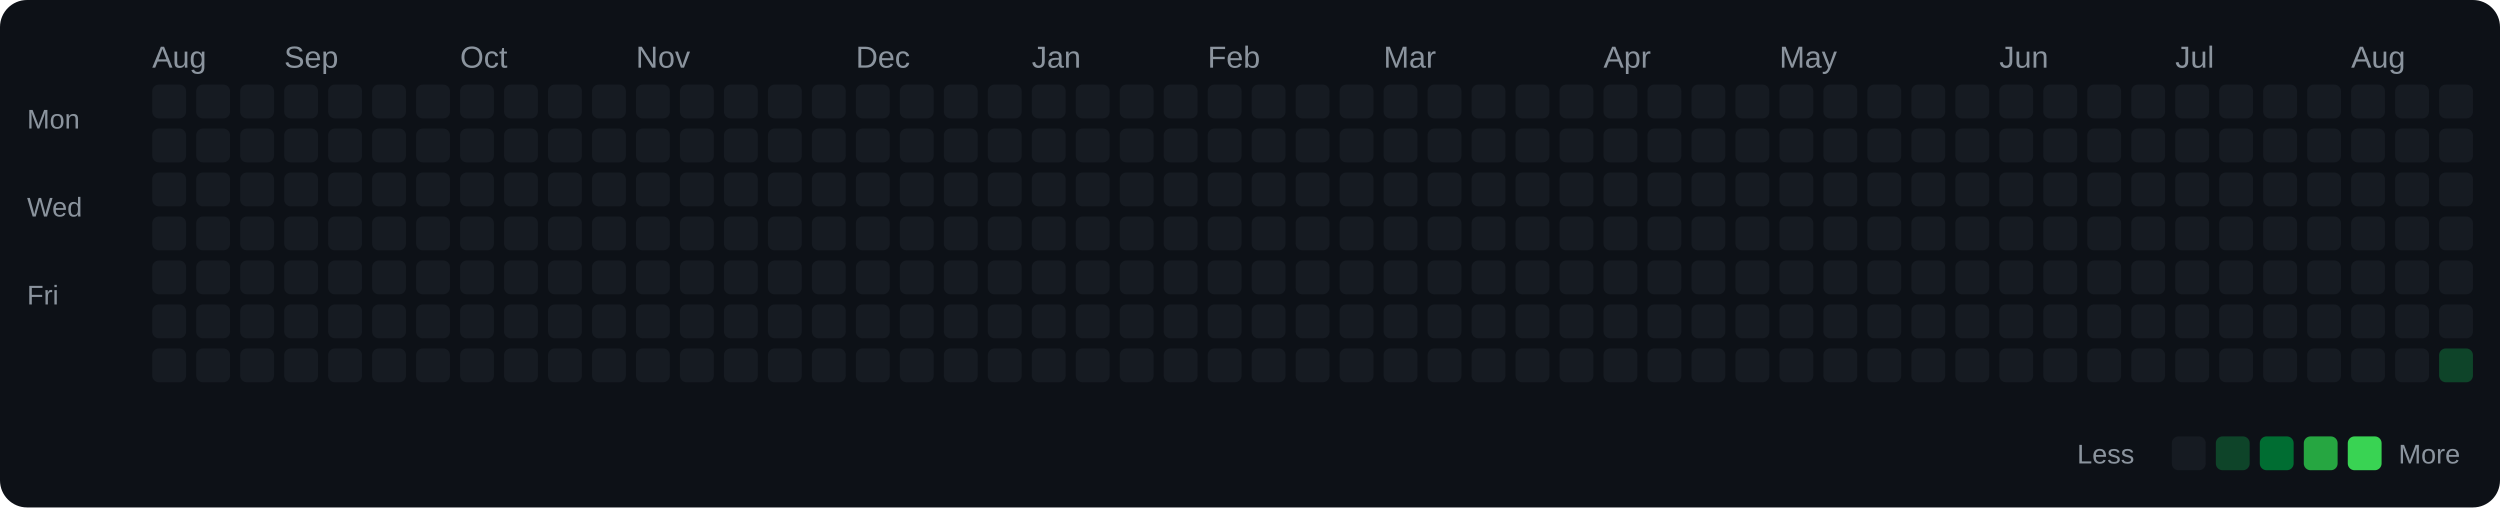
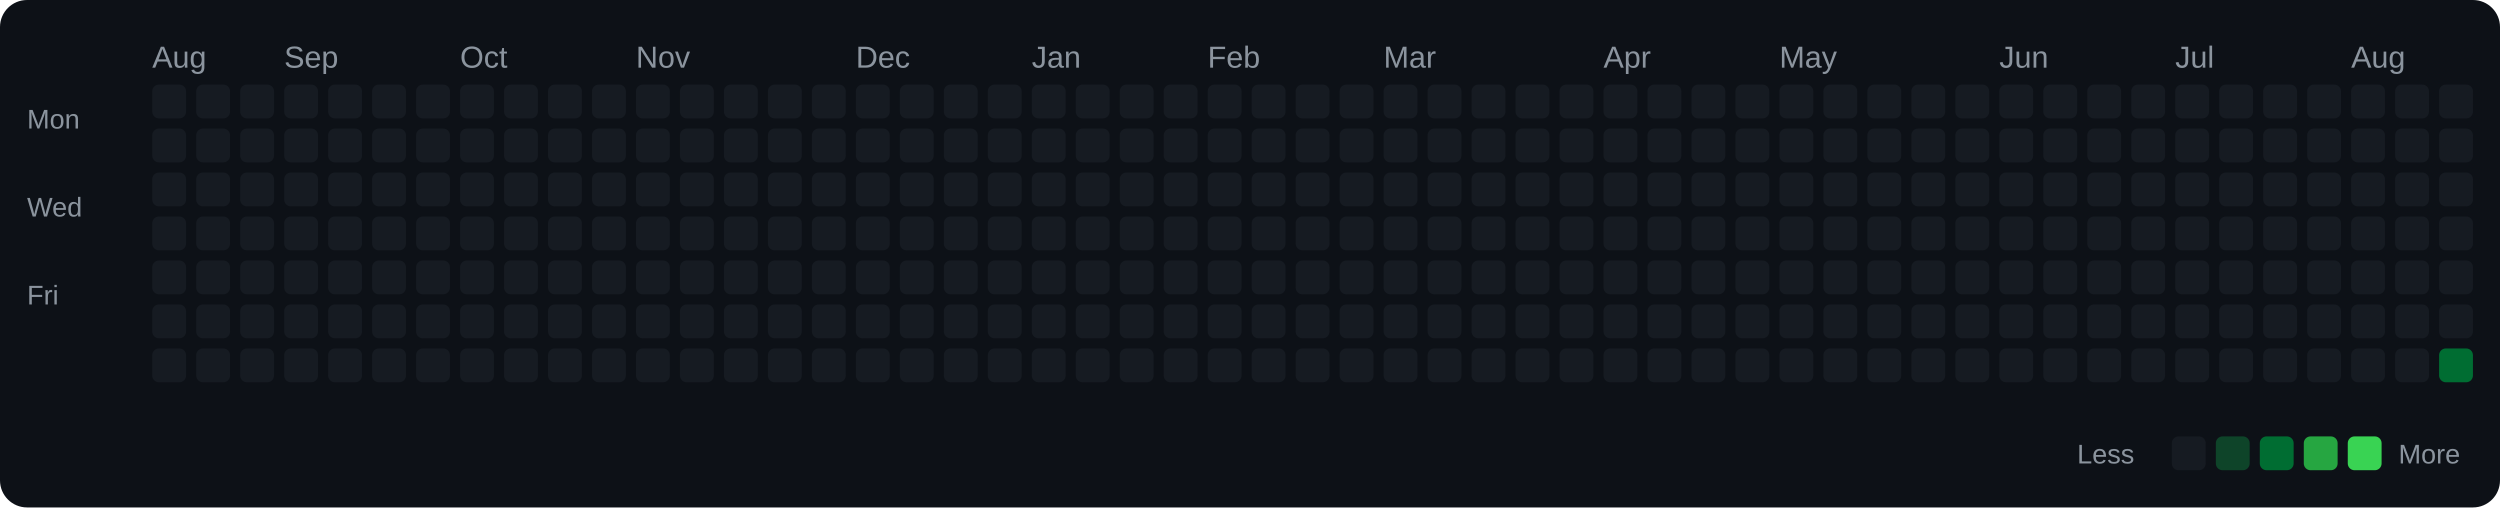
<svg xmlns="http://www.w3.org/2000/svg" width="739" height="150" viewBox="0 0 739 150" role="img" aria-labelledby="title description">
  <rect width="100%" height="100%" fill="#0d1117" rx="8" />
  <text x="45" y="20" fill="#8b949e" font-family="Arial, sans-serif" font-size="9"> Aug </text>
  <text x="84" y="20" fill="#8b949e" font-family="Arial, sans-serif" font-size="9"> Sep </text>
  <text x="136" y="20" fill="#8b949e" font-family="Arial, sans-serif" font-size="9"> Oct </text>
  <text x="188" y="20" fill="#8b949e" font-family="Arial, sans-serif" font-size="9"> Nov </text>
  <text x="253" y="20" fill="#8b949e" font-family="Arial, sans-serif" font-size="9"> Dec </text>
  <text x="305" y="20" fill="#8b949e" font-family="Arial, sans-serif" font-size="9"> Jan </text>
  <text x="357" y="20" fill="#8b949e" font-family="Arial, sans-serif" font-size="9"> Feb </text>
  <text x="409" y="20" fill="#8b949e" font-family="Arial, sans-serif" font-size="9"> Mar </text>
  <text x="474" y="20" fill="#8b949e" font-family="Arial, sans-serif" font-size="9"> Apr </text>
  <text x="526" y="20" fill="#8b949e" font-family="Arial, sans-serif" font-size="9"> May </text>
  <text x="591" y="20" fill="#8b949e" font-family="Arial, sans-serif" font-size="9"> Jun </text>
  <text x="643" y="20" fill="#8b949e" font-family="Arial, sans-serif" font-size="9"> Jul </text>
  <text x="695" y="20" fill="#8b949e" font-family="Arial, sans-serif" font-size="9"> Aug </text>
  <rect x="45" y="25" width="10" height="10" rx="2" fill="#161b22"> </rect>
  <rect x="45" y="38" width="10" height="10" rx="2" fill="#161b22"> </rect>
  <rect x="45" y="51" width="10" height="10" rx="2" fill="#161b22"> </rect>
  <rect x="45" y="64" width="10" height="10" rx="2" fill="#161b22"> </rect>
  <rect x="45" y="77" width="10" height="10" rx="2" fill="#161b22"> </rect>
  <rect x="45" y="90" width="10" height="10" rx="2" fill="#161b22"> </rect>
  <rect x="45" y="103" width="10" height="10" rx="2" fill="#161b22"> </rect>
  <rect x="58" y="25" width="10" height="10" rx="2" fill="#161b22"> </rect>
  <rect x="58" y="38" width="10" height="10" rx="2" fill="#161b22"> </rect>
  <rect x="58" y="51" width="10" height="10" rx="2" fill="#161b22"> </rect>
  <rect x="58" y="64" width="10" height="10" rx="2" fill="#161b22"> </rect>
  <rect x="58" y="77" width="10" height="10" rx="2" fill="#161b22"> </rect>
  <rect x="58" y="90" width="10" height="10" rx="2" fill="#161b22"> </rect>
  <rect x="58" y="103" width="10" height="10" rx="2" fill="#161b22"> </rect>
  <rect x="71" y="25" width="10" height="10" rx="2" fill="#161b22"> </rect>
  <rect x="71" y="38" width="10" height="10" rx="2" fill="#161b22"> </rect>
  <rect x="71" y="51" width="10" height="10" rx="2" fill="#161b22"> </rect>
  <rect x="71" y="64" width="10" height="10" rx="2" fill="#161b22"> </rect>
  <rect x="71" y="77" width="10" height="10" rx="2" fill="#161b22"> </rect>
  <rect x="71" y="90" width="10" height="10" rx="2" fill="#161b22"> </rect>
  <rect x="71" y="103" width="10" height="10" rx="2" fill="#161b22"> </rect>
  <rect x="84" y="25" width="10" height="10" rx="2" fill="#161b22"> </rect>
  <rect x="84" y="38" width="10" height="10" rx="2" fill="#161b22"> </rect>
  <rect x="84" y="51" width="10" height="10" rx="2" fill="#161b22"> </rect>
  <rect x="84" y="64" width="10" height="10" rx="2" fill="#161b22"> </rect>
  <rect x="84" y="77" width="10" height="10" rx="2" fill="#161b22"> </rect>
  <rect x="84" y="90" width="10" height="10" rx="2" fill="#161b22"> </rect>
  <rect x="84" y="103" width="10" height="10" rx="2" fill="#161b22"> </rect>
  <rect x="97" y="25" width="10" height="10" rx="2" fill="#161b22"> </rect>
  <rect x="97" y="38" width="10" height="10" rx="2" fill="#161b22"> </rect>
  <rect x="97" y="51" width="10" height="10" rx="2" fill="#161b22"> </rect>
  <rect x="97" y="64" width="10" height="10" rx="2" fill="#161b22"> </rect>
  <rect x="97" y="77" width="10" height="10" rx="2" fill="#161b22"> </rect>
  <rect x="97" y="90" width="10" height="10" rx="2" fill="#161b22"> </rect>
  <rect x="97" y="103" width="10" height="10" rx="2" fill="#161b22"> </rect>
  <rect x="110" y="25" width="10" height="10" rx="2" fill="#161b22"> </rect>
  <rect x="110" y="38" width="10" height="10" rx="2" fill="#161b22"> </rect>
  <rect x="110" y="51" width="10" height="10" rx="2" fill="#161b22"> </rect>
  <rect x="110" y="64" width="10" height="10" rx="2" fill="#161b22"> </rect>
  <rect x="110" y="77" width="10" height="10" rx="2" fill="#161b22"> </rect>
  <rect x="110" y="90" width="10" height="10" rx="2" fill="#161b22"> </rect>
  <rect x="110" y="103" width="10" height="10" rx="2" fill="#161b22"> </rect>
  <rect x="123" y="25" width="10" height="10" rx="2" fill="#161b22"> </rect>
  <rect x="123" y="38" width="10" height="10" rx="2" fill="#161b22"> </rect>
  <rect x="123" y="51" width="10" height="10" rx="2" fill="#161b22"> </rect>
  <rect x="123" y="64" width="10" height="10" rx="2" fill="#161b22"> </rect>
  <rect x="123" y="77" width="10" height="10" rx="2" fill="#161b22"> </rect>
  <rect x="123" y="90" width="10" height="10" rx="2" fill="#161b22"> </rect>
  <rect x="123" y="103" width="10" height="10" rx="2" fill="#161b22"> </rect>
  <rect x="136" y="25" width="10" height="10" rx="2" fill="#161b22"> </rect>
  <rect x="136" y="38" width="10" height="10" rx="2" fill="#161b22"> </rect>
  <rect x="136" y="51" width="10" height="10" rx="2" fill="#161b22"> </rect>
  <rect x="136" y="64" width="10" height="10" rx="2" fill="#161b22"> </rect>
  <rect x="136" y="77" width="10" height="10" rx="2" fill="#161b22"> </rect>
  <rect x="136" y="90" width="10" height="10" rx="2" fill="#161b22"> </rect>
  <rect x="136" y="103" width="10" height="10" rx="2" fill="#161b22"> </rect>
  <rect x="149" y="25" width="10" height="10" rx="2" fill="#161b22"> </rect>
  <rect x="149" y="38" width="10" height="10" rx="2" fill="#161b22"> </rect>
  <rect x="149" y="51" width="10" height="10" rx="2" fill="#161b22"> </rect>
  <rect x="149" y="64" width="10" height="10" rx="2" fill="#161b22"> </rect>
  <rect x="149" y="77" width="10" height="10" rx="2" fill="#161b22"> </rect>
  <rect x="149" y="90" width="10" height="10" rx="2" fill="#161b22"> </rect>
  <rect x="149" y="103" width="10" height="10" rx="2" fill="#161b22"> </rect>
  <rect x="162" y="25" width="10" height="10" rx="2" fill="#161b22"> </rect>
  <rect x="162" y="38" width="10" height="10" rx="2" fill="#161b22"> </rect>
  <rect x="162" y="51" width="10" height="10" rx="2" fill="#161b22"> </rect>
  <rect x="162" y="64" width="10" height="10" rx="2" fill="#161b22"> </rect>
  <rect x="162" y="77" width="10" height="10" rx="2" fill="#161b22"> </rect>
  <rect x="162" y="90" width="10" height="10" rx="2" fill="#161b22"> </rect>
  <rect x="162" y="103" width="10" height="10" rx="2" fill="#161b22"> </rect>
  <rect x="175" y="25" width="10" height="10" rx="2" fill="#161b22"> </rect>
  <rect x="175" y="38" width="10" height="10" rx="2" fill="#161b22"> </rect>
  <rect x="175" y="51" width="10" height="10" rx="2" fill="#161b22"> </rect>
  <rect x="175" y="64" width="10" height="10" rx="2" fill="#161b22"> </rect>
  <rect x="175" y="77" width="10" height="10" rx="2" fill="#161b22"> </rect>
  <rect x="175" y="90" width="10" height="10" rx="2" fill="#161b22"> </rect>
  <rect x="175" y="103" width="10" height="10" rx="2" fill="#161b22"> </rect>
  <rect x="188" y="25" width="10" height="10" rx="2" fill="#161b22"> </rect>
  <rect x="188" y="38" width="10" height="10" rx="2" fill="#161b22"> </rect>
  <rect x="188" y="51" width="10" height="10" rx="2" fill="#161b22"> </rect>
  <rect x="188" y="64" width="10" height="10" rx="2" fill="#161b22"> </rect>
  <rect x="188" y="77" width="10" height="10" rx="2" fill="#161b22"> </rect>
  <rect x="188" y="90" width="10" height="10" rx="2" fill="#161b22"> </rect>
  <rect x="188" y="103" width="10" height="10" rx="2" fill="#161b22"> </rect>
  <rect x="201" y="25" width="10" height="10" rx="2" fill="#161b22"> </rect>
  <rect x="201" y="38" width="10" height="10" rx="2" fill="#161b22"> </rect>
  <rect x="201" y="51" width="10" height="10" rx="2" fill="#161b22"> </rect>
  <rect x="201" y="64" width="10" height="10" rx="2" fill="#161b22"> </rect>
  <rect x="201" y="77" width="10" height="10" rx="2" fill="#161b22"> </rect>
  <rect x="201" y="90" width="10" height="10" rx="2" fill="#161b22"> </rect>
  <rect x="201" y="103" width="10" height="10" rx="2" fill="#161b22"> </rect>
  <rect x="214" y="25" width="10" height="10" rx="2" fill="#161b22"> </rect>
  <rect x="214" y="38" width="10" height="10" rx="2" fill="#161b22"> </rect>
  <rect x="214" y="51" width="10" height="10" rx="2" fill="#161b22"> </rect>
  <rect x="214" y="64" width="10" height="10" rx="2" fill="#161b22"> </rect>
  <rect x="214" y="77" width="10" height="10" rx="2" fill="#161b22"> </rect>
  <rect x="214" y="90" width="10" height="10" rx="2" fill="#161b22"> </rect>
  <rect x="214" y="103" width="10" height="10" rx="2" fill="#161b22"> </rect>
  <rect x="227" y="25" width="10" height="10" rx="2" fill="#161b22"> </rect>
  <rect x="227" y="38" width="10" height="10" rx="2" fill="#161b22"> </rect>
  <rect x="227" y="51" width="10" height="10" rx="2" fill="#161b22"> </rect>
  <rect x="227" y="64" width="10" height="10" rx="2" fill="#161b22"> </rect>
  <rect x="227" y="77" width="10" height="10" rx="2" fill="#161b22"> </rect>
  <rect x="227" y="90" width="10" height="10" rx="2" fill="#161b22"> </rect>
  <rect x="227" y="103" width="10" height="10" rx="2" fill="#161b22"> </rect>
  <rect x="240" y="25" width="10" height="10" rx="2" fill="#161b22"> </rect>
  <rect x="240" y="38" width="10" height="10" rx="2" fill="#161b22"> </rect>
  <rect x="240" y="51" width="10" height="10" rx="2" fill="#161b22"> </rect>
  <rect x="240" y="64" width="10" height="10" rx="2" fill="#161b22"> </rect>
  <rect x="240" y="77" width="10" height="10" rx="2" fill="#161b22"> </rect>
  <rect x="240" y="90" width="10" height="10" rx="2" fill="#161b22"> </rect>
  <rect x="240" y="103" width="10" height="10" rx="2" fill="#161b22"> </rect>
  <rect x="253" y="25" width="10" height="10" rx="2" fill="#161b22"> </rect>
  <rect x="253" y="38" width="10" height="10" rx="2" fill="#161b22"> </rect>
  <rect x="253" y="51" width="10" height="10" rx="2" fill="#161b22"> </rect>
  <rect x="253" y="64" width="10" height="10" rx="2" fill="#161b22"> </rect>
  <rect x="253" y="77" width="10" height="10" rx="2" fill="#161b22"> </rect>
  <rect x="253" y="90" width="10" height="10" rx="2" fill="#161b22"> </rect>
  <rect x="253" y="103" width="10" height="10" rx="2" fill="#161b22"> </rect>
  <rect x="266" y="25" width="10" height="10" rx="2" fill="#161b22"> </rect>
  <rect x="266" y="38" width="10" height="10" rx="2" fill="#161b22"> </rect>
  <rect x="266" y="51" width="10" height="10" rx="2" fill="#161b22"> </rect>
  <rect x="266" y="64" width="10" height="10" rx="2" fill="#161b22"> </rect>
  <rect x="266" y="77" width="10" height="10" rx="2" fill="#161b22"> </rect>
  <rect x="266" y="90" width="10" height="10" rx="2" fill="#161b22"> </rect>
  <rect x="266" y="103" width="10" height="10" rx="2" fill="#161b22"> </rect>
  <rect x="279" y="25" width="10" height="10" rx="2" fill="#161b22"> </rect>
  <rect x="279" y="38" width="10" height="10" rx="2" fill="#161b22"> </rect>
  <rect x="279" y="51" width="10" height="10" rx="2" fill="#161b22"> </rect>
  <rect x="279" y="64" width="10" height="10" rx="2" fill="#161b22"> </rect>
  <rect x="279" y="77" width="10" height="10" rx="2" fill="#161b22"> </rect>
  <rect x="279" y="90" width="10" height="10" rx="2" fill="#161b22"> </rect>
  <rect x="279" y="103" width="10" height="10" rx="2" fill="#161b22"> </rect>
  <rect x="292" y="25" width="10" height="10" rx="2" fill="#161b22"> </rect>
  <rect x="292" y="38" width="10" height="10" rx="2" fill="#161b22"> </rect>
  <rect x="292" y="51" width="10" height="10" rx="2" fill="#161b22"> </rect>
  <rect x="292" y="64" width="10" height="10" rx="2" fill="#161b22"> </rect>
  <rect x="292" y="77" width="10" height="10" rx="2" fill="#161b22"> </rect>
  <rect x="292" y="90" width="10" height="10" rx="2" fill="#161b22"> </rect>
  <rect x="292" y="103" width="10" height="10" rx="2" fill="#161b22"> </rect>
  <rect x="305" y="25" width="10" height="10" rx="2" fill="#161b22"> </rect>
  <rect x="305" y="38" width="10" height="10" rx="2" fill="#161b22"> </rect>
  <rect x="305" y="51" width="10" height="10" rx="2" fill="#161b22"> </rect>
  <rect x="305" y="64" width="10" height="10" rx="2" fill="#161b22"> </rect>
  <rect x="305" y="77" width="10" height="10" rx="2" fill="#161b22"> </rect>
  <rect x="305" y="90" width="10" height="10" rx="2" fill="#161b22"> </rect>
  <rect x="305" y="103" width="10" height="10" rx="2" fill="#161b22"> </rect>
  <rect x="318" y="25" width="10" height="10" rx="2" fill="#161b22"> </rect>
  <rect x="318" y="38" width="10" height="10" rx="2" fill="#161b22"> </rect>
  <rect x="318" y="51" width="10" height="10" rx="2" fill="#161b22"> </rect>
  <rect x="318" y="64" width="10" height="10" rx="2" fill="#161b22"> </rect>
  <rect x="318" y="77" width="10" height="10" rx="2" fill="#161b22"> </rect>
  <rect x="318" y="90" width="10" height="10" rx="2" fill="#161b22"> </rect>
  <rect x="318" y="103" width="10" height="10" rx="2" fill="#161b22"> </rect>
  <rect x="331" y="25" width="10" height="10" rx="2" fill="#161b22"> </rect>
  <rect x="331" y="38" width="10" height="10" rx="2" fill="#161b22"> </rect>
  <rect x="331" y="51" width="10" height="10" rx="2" fill="#161b22"> </rect>
  <rect x="331" y="64" width="10" height="10" rx="2" fill="#161b22"> </rect>
  <rect x="331" y="77" width="10" height="10" rx="2" fill="#161b22"> </rect>
  <rect x="331" y="90" width="10" height="10" rx="2" fill="#161b22"> </rect>
  <rect x="331" y="103" width="10" height="10" rx="2" fill="#161b22"> </rect>
  <rect x="344" y="25" width="10" height="10" rx="2" fill="#161b22"> </rect>
  <rect x="344" y="38" width="10" height="10" rx="2" fill="#161b22"> </rect>
  <rect x="344" y="51" width="10" height="10" rx="2" fill="#161b22"> </rect>
  <rect x="344" y="64" width="10" height="10" rx="2" fill="#161b22"> </rect>
  <rect x="344" y="77" width="10" height="10" rx="2" fill="#161b22"> </rect>
  <rect x="344" y="90" width="10" height="10" rx="2" fill="#161b22"> </rect>
  <rect x="344" y="103" width="10" height="10" rx="2" fill="#161b22"> </rect>
  <rect x="357" y="25" width="10" height="10" rx="2" fill="#161b22"> </rect>
  <rect x="357" y="38" width="10" height="10" rx="2" fill="#161b22"> </rect>
  <rect x="357" y="51" width="10" height="10" rx="2" fill="#161b22"> </rect>
  <rect x="357" y="64" width="10" height="10" rx="2" fill="#161b22"> </rect>
  <rect x="357" y="77" width="10" height="10" rx="2" fill="#161b22"> </rect>
  <rect x="357" y="90" width="10" height="10" rx="2" fill="#161b22"> </rect>
  <rect x="357" y="103" width="10" height="10" rx="2" fill="#161b22"> </rect>
  <rect x="370" y="25" width="10" height="10" rx="2" fill="#161b22"> </rect>
  <rect x="370" y="38" width="10" height="10" rx="2" fill="#161b22"> </rect>
  <rect x="370" y="51" width="10" height="10" rx="2" fill="#161b22"> </rect>
  <rect x="370" y="64" width="10" height="10" rx="2" fill="#161b22"> </rect>
  <rect x="370" y="77" width="10" height="10" rx="2" fill="#161b22"> </rect>
  <rect x="370" y="90" width="10" height="10" rx="2" fill="#161b22"> </rect>
  <rect x="370" y="103" width="10" height="10" rx="2" fill="#161b22"> </rect>
  <rect x="383" y="25" width="10" height="10" rx="2" fill="#161b22"> </rect>
  <rect x="383" y="38" width="10" height="10" rx="2" fill="#161b22"> </rect>
  <rect x="383" y="51" width="10" height="10" rx="2" fill="#161b22"> </rect>
  <rect x="383" y="64" width="10" height="10" rx="2" fill="#161b22"> </rect>
  <rect x="383" y="77" width="10" height="10" rx="2" fill="#161b22"> </rect>
  <rect x="383" y="90" width="10" height="10" rx="2" fill="#161b22"> </rect>
  <rect x="383" y="103" width="10" height="10" rx="2" fill="#161b22"> </rect>
  <rect x="396" y="25" width="10" height="10" rx="2" fill="#161b22"> </rect>
  <rect x="396" y="38" width="10" height="10" rx="2" fill="#161b22"> </rect>
  <rect x="396" y="51" width="10" height="10" rx="2" fill="#161b22"> </rect>
  <rect x="396" y="64" width="10" height="10" rx="2" fill="#161b22"> </rect>
  <rect x="396" y="77" width="10" height="10" rx="2" fill="#161b22"> </rect>
  <rect x="396" y="90" width="10" height="10" rx="2" fill="#161b22"> </rect>
  <rect x="396" y="103" width="10" height="10" rx="2" fill="#161b22"> </rect>
  <rect x="409" y="25" width="10" height="10" rx="2" fill="#161b22"> </rect>
  <rect x="409" y="38" width="10" height="10" rx="2" fill="#161b22"> </rect>
  <rect x="409" y="51" width="10" height="10" rx="2" fill="#161b22"> </rect>
  <rect x="409" y="64" width="10" height="10" rx="2" fill="#161b22"> </rect>
  <rect x="409" y="77" width="10" height="10" rx="2" fill="#161b22"> </rect>
  <rect x="409" y="90" width="10" height="10" rx="2" fill="#161b22"> </rect>
  <rect x="409" y="103" width="10" height="10" rx="2" fill="#161b22"> </rect>
  <rect x="422" y="25" width="10" height="10" rx="2" fill="#161b22"> </rect>
  <rect x="422" y="38" width="10" height="10" rx="2" fill="#161b22"> </rect>
  <rect x="422" y="51" width="10" height="10" rx="2" fill="#161b22"> </rect>
  <rect x="422" y="64" width="10" height="10" rx="2" fill="#161b22"> </rect>
  <rect x="422" y="77" width="10" height="10" rx="2" fill="#161b22"> </rect>
  <rect x="422" y="90" width="10" height="10" rx="2" fill="#161b22"> </rect>
  <rect x="422" y="103" width="10" height="10" rx="2" fill="#161b22"> </rect>
  <rect x="435" y="25" width="10" height="10" rx="2" fill="#161b22"> </rect>
  <rect x="435" y="38" width="10" height="10" rx="2" fill="#161b22"> </rect>
  <rect x="435" y="51" width="10" height="10" rx="2" fill="#161b22"> </rect>
  <rect x="435" y="64" width="10" height="10" rx="2" fill="#161b22"> </rect>
  <rect x="435" y="77" width="10" height="10" rx="2" fill="#161b22"> </rect>
  <rect x="435" y="90" width="10" height="10" rx="2" fill="#161b22"> </rect>
  <rect x="435" y="103" width="10" height="10" rx="2" fill="#161b22"> </rect>
  <rect x="448" y="25" width="10" height="10" rx="2" fill="#161b22"> </rect>
  <rect x="448" y="38" width="10" height="10" rx="2" fill="#161b22"> </rect>
  <rect x="448" y="51" width="10" height="10" rx="2" fill="#161b22"> </rect>
  <rect x="448" y="64" width="10" height="10" rx="2" fill="#161b22"> </rect>
  <rect x="448" y="77" width="10" height="10" rx="2" fill="#161b22"> </rect>
  <rect x="448" y="90" width="10" height="10" rx="2" fill="#161b22"> </rect>
  <rect x="448" y="103" width="10" height="10" rx="2" fill="#161b22"> </rect>
  <rect x="461" y="25" width="10" height="10" rx="2" fill="#161b22"> </rect>
  <rect x="461" y="38" width="10" height="10" rx="2" fill="#161b22"> </rect>
  <rect x="461" y="51" width="10" height="10" rx="2" fill="#161b22"> </rect>
  <rect x="461" y="64" width="10" height="10" rx="2" fill="#161b22"> </rect>
  <rect x="461" y="77" width="10" height="10" rx="2" fill="#161b22"> </rect>
  <rect x="461" y="90" width="10" height="10" rx="2" fill="#161b22"> </rect>
  <rect x="461" y="103" width="10" height="10" rx="2" fill="#161b22"> </rect>
  <rect x="474" y="25" width="10" height="10" rx="2" fill="#161b22"> </rect>
  <rect x="474" y="38" width="10" height="10" rx="2" fill="#161b22"> </rect>
  <rect x="474" y="51" width="10" height="10" rx="2" fill="#161b22"> </rect>
  <rect x="474" y="64" width="10" height="10" rx="2" fill="#161b22"> </rect>
  <rect x="474" y="77" width="10" height="10" rx="2" fill="#161b22"> </rect>
  <rect x="474" y="90" width="10" height="10" rx="2" fill="#161b22"> </rect>
  <rect x="474" y="103" width="10" height="10" rx="2" fill="#161b22"> </rect>
  <rect x="487" y="25" width="10" height="10" rx="2" fill="#161b22"> </rect>
  <rect x="487" y="38" width="10" height="10" rx="2" fill="#161b22"> </rect>
  <rect x="487" y="51" width="10" height="10" rx="2" fill="#161b22"> </rect>
  <rect x="487" y="64" width="10" height="10" rx="2" fill="#161b22"> </rect>
  <rect x="487" y="77" width="10" height="10" rx="2" fill="#161b22"> </rect>
  <rect x="487" y="90" width="10" height="10" rx="2" fill="#161b22"> </rect>
  <rect x="487" y="103" width="10" height="10" rx="2" fill="#161b22"> </rect>
  <rect x="500" y="25" width="10" height="10" rx="2" fill="#161b22"> </rect>
  <rect x="500" y="38" width="10" height="10" rx="2" fill="#161b22"> </rect>
  <rect x="500" y="51" width="10" height="10" rx="2" fill="#161b22"> </rect>
  <rect x="500" y="64" width="10" height="10" rx="2" fill="#161b22"> </rect>
  <rect x="500" y="77" width="10" height="10" rx="2" fill="#161b22"> </rect>
  <rect x="500" y="90" width="10" height="10" rx="2" fill="#161b22"> </rect>
  <rect x="500" y="103" width="10" height="10" rx="2" fill="#161b22"> </rect>
  <rect x="513" y="25" width="10" height="10" rx="2" fill="#161b22"> </rect>
  <rect x="513" y="38" width="10" height="10" rx="2" fill="#161b22"> </rect>
  <rect x="513" y="51" width="10" height="10" rx="2" fill="#161b22"> </rect>
  <rect x="513" y="64" width="10" height="10" rx="2" fill="#161b22"> </rect>
  <rect x="513" y="77" width="10" height="10" rx="2" fill="#161b22"> </rect>
  <rect x="513" y="90" width="10" height="10" rx="2" fill="#161b22"> </rect>
  <rect x="513" y="103" width="10" height="10" rx="2" fill="#161b22"> </rect>
  <rect x="526" y="25" width="10" height="10" rx="2" fill="#161b22"> </rect>
  <rect x="526" y="38" width="10" height="10" rx="2" fill="#161b22"> </rect>
  <rect x="526" y="51" width="10" height="10" rx="2" fill="#161b22"> </rect>
  <rect x="526" y="64" width="10" height="10" rx="2" fill="#161b22"> </rect>
  <rect x="526" y="77" width="10" height="10" rx="2" fill="#161b22"> </rect>
  <rect x="526" y="90" width="10" height="10" rx="2" fill="#161b22"> </rect>
  <rect x="526" y="103" width="10" height="10" rx="2" fill="#161b22"> </rect>
  <rect x="539" y="25" width="10" height="10" rx="2" fill="#161b22"> </rect>
  <rect x="539" y="38" width="10" height="10" rx="2" fill="#161b22"> </rect>
  <rect x="539" y="51" width="10" height="10" rx="2" fill="#161b22"> </rect>
  <rect x="539" y="64" width="10" height="10" rx="2" fill="#161b22"> </rect>
  <rect x="539" y="77" width="10" height="10" rx="2" fill="#161b22"> </rect>
  <rect x="539" y="90" width="10" height="10" rx="2" fill="#161b22"> </rect>
  <rect x="539" y="103" width="10" height="10" rx="2" fill="#161b22"> </rect>
  <rect x="552" y="25" width="10" height="10" rx="2" fill="#161b22"> </rect>
  <rect x="552" y="38" width="10" height="10" rx="2" fill="#161b22"> </rect>
  <rect x="552" y="51" width="10" height="10" rx="2" fill="#161b22"> </rect>
  <rect x="552" y="64" width="10" height="10" rx="2" fill="#161b22"> </rect>
  <rect x="552" y="77" width="10" height="10" rx="2" fill="#161b22"> </rect>
  <rect x="552" y="90" width="10" height="10" rx="2" fill="#161b22"> </rect>
  <rect x="552" y="103" width="10" height="10" rx="2" fill="#161b22"> </rect>
  <rect x="565" y="25" width="10" height="10" rx="2" fill="#161b22"> </rect>
  <rect x="565" y="38" width="10" height="10" rx="2" fill="#161b22"> </rect>
  <rect x="565" y="51" width="10" height="10" rx="2" fill="#161b22"> </rect>
  <rect x="565" y="64" width="10" height="10" rx="2" fill="#161b22"> </rect>
  <rect x="565" y="77" width="10" height="10" rx="2" fill="#161b22"> </rect>
  <rect x="565" y="90" width="10" height="10" rx="2" fill="#161b22"> </rect>
  <rect x="565" y="103" width="10" height="10" rx="2" fill="#161b22"> </rect>
  <rect x="578" y="25" width="10" height="10" rx="2" fill="#161b22"> </rect>
  <rect x="578" y="38" width="10" height="10" rx="2" fill="#161b22"> </rect>
  <rect x="578" y="51" width="10" height="10" rx="2" fill="#161b22"> </rect>
  <rect x="578" y="64" width="10" height="10" rx="2" fill="#161b22"> </rect>
  <rect x="578" y="77" width="10" height="10" rx="2" fill="#161b22"> </rect>
  <rect x="578" y="90" width="10" height="10" rx="2" fill="#161b22"> </rect>
  <rect x="578" y="103" width="10" height="10" rx="2" fill="#161b22"> </rect>
  <rect x="591" y="25" width="10" height="10" rx="2" fill="#161b22"> </rect>
  <rect x="591" y="38" width="10" height="10" rx="2" fill="#161b22"> </rect>
  <rect x="591" y="51" width="10" height="10" rx="2" fill="#161b22"> </rect>
  <rect x="591" y="64" width="10" height="10" rx="2" fill="#161b22"> </rect>
  <rect x="591" y="77" width="10" height="10" rx="2" fill="#161b22"> </rect>
  <rect x="591" y="90" width="10" height="10" rx="2" fill="#161b22"> </rect>
  <rect x="591" y="103" width="10" height="10" rx="2" fill="#161b22"> </rect>
  <rect x="604" y="25" width="10" height="10" rx="2" fill="#161b22"> </rect>
  <rect x="604" y="38" width="10" height="10" rx="2" fill="#161b22"> </rect>
  <rect x="604" y="51" width="10" height="10" rx="2" fill="#161b22"> </rect>
  <rect x="604" y="64" width="10" height="10" rx="2" fill="#161b22"> </rect>
  <rect x="604" y="77" width="10" height="10" rx="2" fill="#161b22"> </rect>
  <rect x="604" y="90" width="10" height="10" rx="2" fill="#161b22"> </rect>
  <rect x="604" y="103" width="10" height="10" rx="2" fill="#161b22"> </rect>
  <rect x="617" y="25" width="10" height="10" rx="2" fill="#161b22"> </rect>
  <rect x="617" y="38" width="10" height="10" rx="2" fill="#161b22"> </rect>
  <rect x="617" y="51" width="10" height="10" rx="2" fill="#161b22"> </rect>
  <rect x="617" y="64" width="10" height="10" rx="2" fill="#161b22"> </rect>
  <rect x="617" y="77" width="10" height="10" rx="2" fill="#161b22"> </rect>
  <rect x="617" y="90" width="10" height="10" rx="2" fill="#161b22"> </rect>
  <rect x="617" y="103" width="10" height="10" rx="2" fill="#161b22"> </rect>
  <rect x="630" y="25" width="10" height="10" rx="2" fill="#161b22"> </rect>
  <rect x="630" y="38" width="10" height="10" rx="2" fill="#161b22"> </rect>
  <rect x="630" y="51" width="10" height="10" rx="2" fill="#161b22"> </rect>
  <rect x="630" y="64" width="10" height="10" rx="2" fill="#161b22"> </rect>
  <rect x="630" y="77" width="10" height="10" rx="2" fill="#161b22"> </rect>
  <rect x="630" y="90" width="10" height="10" rx="2" fill="#161b22"> </rect>
  <rect x="630" y="103" width="10" height="10" rx="2" fill="#161b22"> </rect>
  <rect x="643" y="25" width="10" height="10" rx="2" fill="#161b22"> </rect>
  <rect x="643" y="38" width="10" height="10" rx="2" fill="#161b22"> </rect>
  <rect x="643" y="51" width="10" height="10" rx="2" fill="#161b22"> </rect>
  <rect x="643" y="64" width="10" height="10" rx="2" fill="#161b22"> </rect>
  <rect x="643" y="77" width="10" height="10" rx="2" fill="#161b22"> </rect>
  <rect x="643" y="90" width="10" height="10" rx="2" fill="#161b22"> </rect>
  <rect x="643" y="103" width="10" height="10" rx="2" fill="#161b22"> </rect>
  <rect x="656" y="25" width="10" height="10" rx="2" fill="#161b22"> </rect>
  <rect x="656" y="38" width="10" height="10" rx="2" fill="#161b22"> </rect>
  <rect x="656" y="51" width="10" height="10" rx="2" fill="#161b22"> </rect>
  <rect x="656" y="64" width="10" height="10" rx="2" fill="#161b22"> </rect>
  <rect x="656" y="77" width="10" height="10" rx="2" fill="#161b22"> </rect>
  <rect x="656" y="90" width="10" height="10" rx="2" fill="#161b22"> </rect>
  <rect x="656" y="103" width="10" height="10" rx="2" fill="#161b22"> </rect>
  <rect x="669" y="25" width="10" height="10" rx="2" fill="#161b22"> </rect>
  <rect x="669" y="38" width="10" height="10" rx="2" fill="#161b22"> </rect>
  <rect x="669" y="51" width="10" height="10" rx="2" fill="#161b22"> </rect>
  <rect x="669" y="64" width="10" height="10" rx="2" fill="#161b22"> </rect>
  <rect x="669" y="77" width="10" height="10" rx="2" fill="#161b22"> </rect>
  <rect x="669" y="90" width="10" height="10" rx="2" fill="#161b22"> </rect>
  <rect x="669" y="103" width="10" height="10" rx="2" fill="#161b22"> </rect>
  <rect x="682" y="25" width="10" height="10" rx="2" fill="#161b22"> </rect>
  <rect x="682" y="38" width="10" height="10" rx="2" fill="#161b22"> </rect>
  <rect x="682" y="51" width="10" height="10" rx="2" fill="#161b22"> </rect>
  <rect x="682" y="64" width="10" height="10" rx="2" fill="#161b22"> </rect>
  <rect x="682" y="77" width="10" height="10" rx="2" fill="#161b22"> </rect>
  <rect x="682" y="90" width="10" height="10" rx="2" fill="#161b22"> </rect>
  <rect x="682" y="103" width="10" height="10" rx="2" fill="#161b22"> </rect>
  <rect x="695" y="25" width="10" height="10" rx="2" fill="#161b22"> </rect>
  <rect x="695" y="38" width="10" height="10" rx="2" fill="#161b22"> </rect>
  <rect x="695" y="51" width="10" height="10" rx="2" fill="#161b22"> </rect>
  <rect x="695" y="64" width="10" height="10" rx="2" fill="#161b22"> </rect>
  <rect x="695" y="77" width="10" height="10" rx="2" fill="#161b22"> </rect>
  <rect x="695" y="90" width="10" height="10" rx="2" fill="#161b22"> </rect>
  <rect x="695" y="103" width="10" height="10" rx="2" fill="#161b22"> </rect>
  <rect x="708" y="25" width="10" height="10" rx="2" fill="#161b22"> </rect>
  <rect x="708" y="38" width="10" height="10" rx="2" fill="#161b22"> </rect>
  <rect x="708" y="51" width="10" height="10" rx="2" fill="#161b22"> </rect>
  <rect x="708" y="64" width="10" height="10" rx="2" fill="#161b22"> </rect>
  <rect x="708" y="77" width="10" height="10" rx="2" fill="#161b22"> </rect>
  <rect x="708" y="90" width="10" height="10" rx="2" fill="#161b22"> </rect>
  <rect x="708" y="103" width="10" height="10" rx="2" fill="#161b22"> </rect>
  <rect x="721" y="25" width="10" height="10" rx="2" fill="#161b22"> </rect>
  <rect x="721" y="38" width="10" height="10" rx="2" fill="#161b22"> </rect>
  <rect x="721" y="51" width="10" height="10" rx="2" fill="#161b22"> </rect>
  <rect x="721" y="64" width="10" height="10" rx="2" fill="#161b22"> </rect>
  <rect x="721" y="77" width="10" height="10" rx="2" fill="#161b22"> </rect>
  <rect x="721" y="90" width="10" height="10" rx="2" fill="#161b22"> </rect>
-   <rect x="721" y="103" width="10" height="10" rx="2" fill="#0e4429"> </rect>
+   <rect x="721" y="103" width="10" height="10" rx="2" fill="#006d32"> </rect>
  <text x="8" y="38" fill="#8b949e" font-family="Arial, sans-serif" font-size="8">Mon</text>
  <text x="8" y="64" fill="#8b949e" font-family="Arial, sans-serif" font-size="8">Wed</text>
  <text x="8" y="90" fill="#8b949e" font-family="Arial, sans-serif" font-size="8">Fri</text>
  <text x="614" y="137" fill="#8b949e" font-family="Arial, sans-serif" font-size="8">Less</text>
  <rect x="642" y="129" width="10" height="10" rx="2" fill="#161b22" />
  <rect x="655" y="129" width="10" height="10" rx="2" fill="#0e4429" />
  <rect x="668" y="129" width="10" height="10" rx="2" fill="#006d32" />
  <rect x="681" y="129" width="10" height="10" rx="2" fill="#26a641" />
  <rect x="694" y="129" width="10" height="10" rx="2" fill="#39d353" />
  <text x="709" y="137" fill="#8b949e" font-family="Arial, sans-serif" font-size="8">More</text>
</svg>
